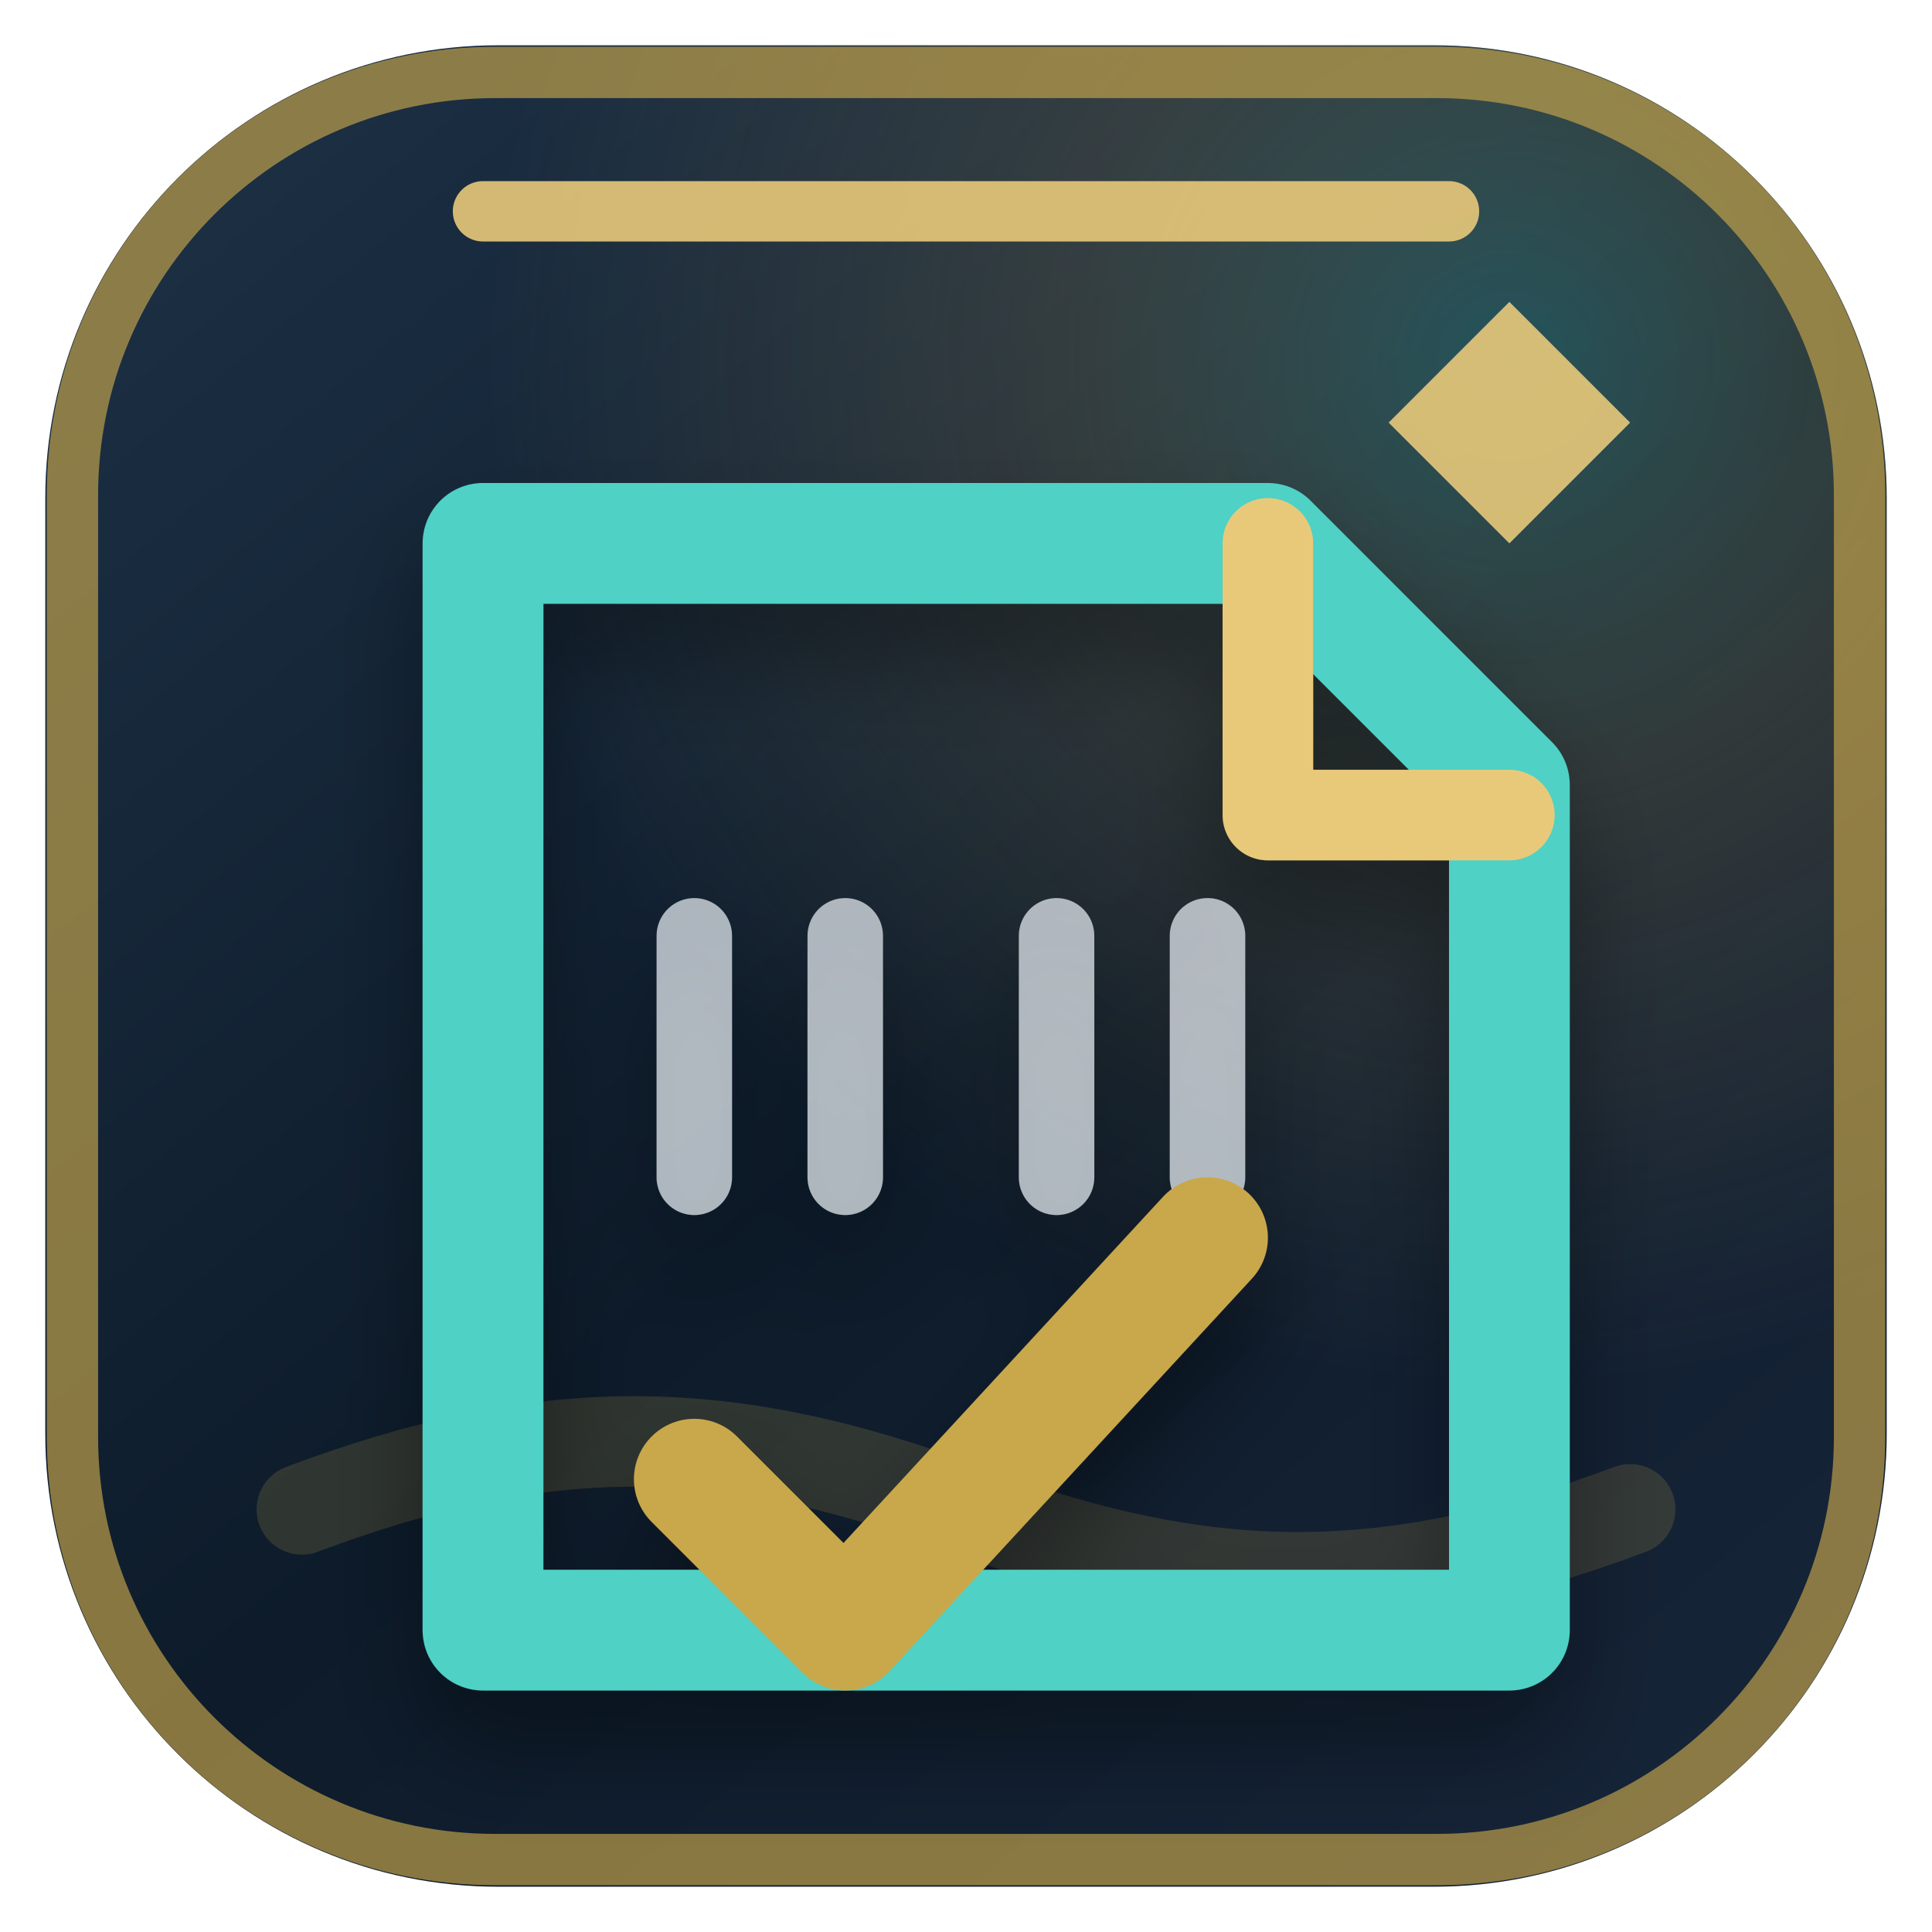
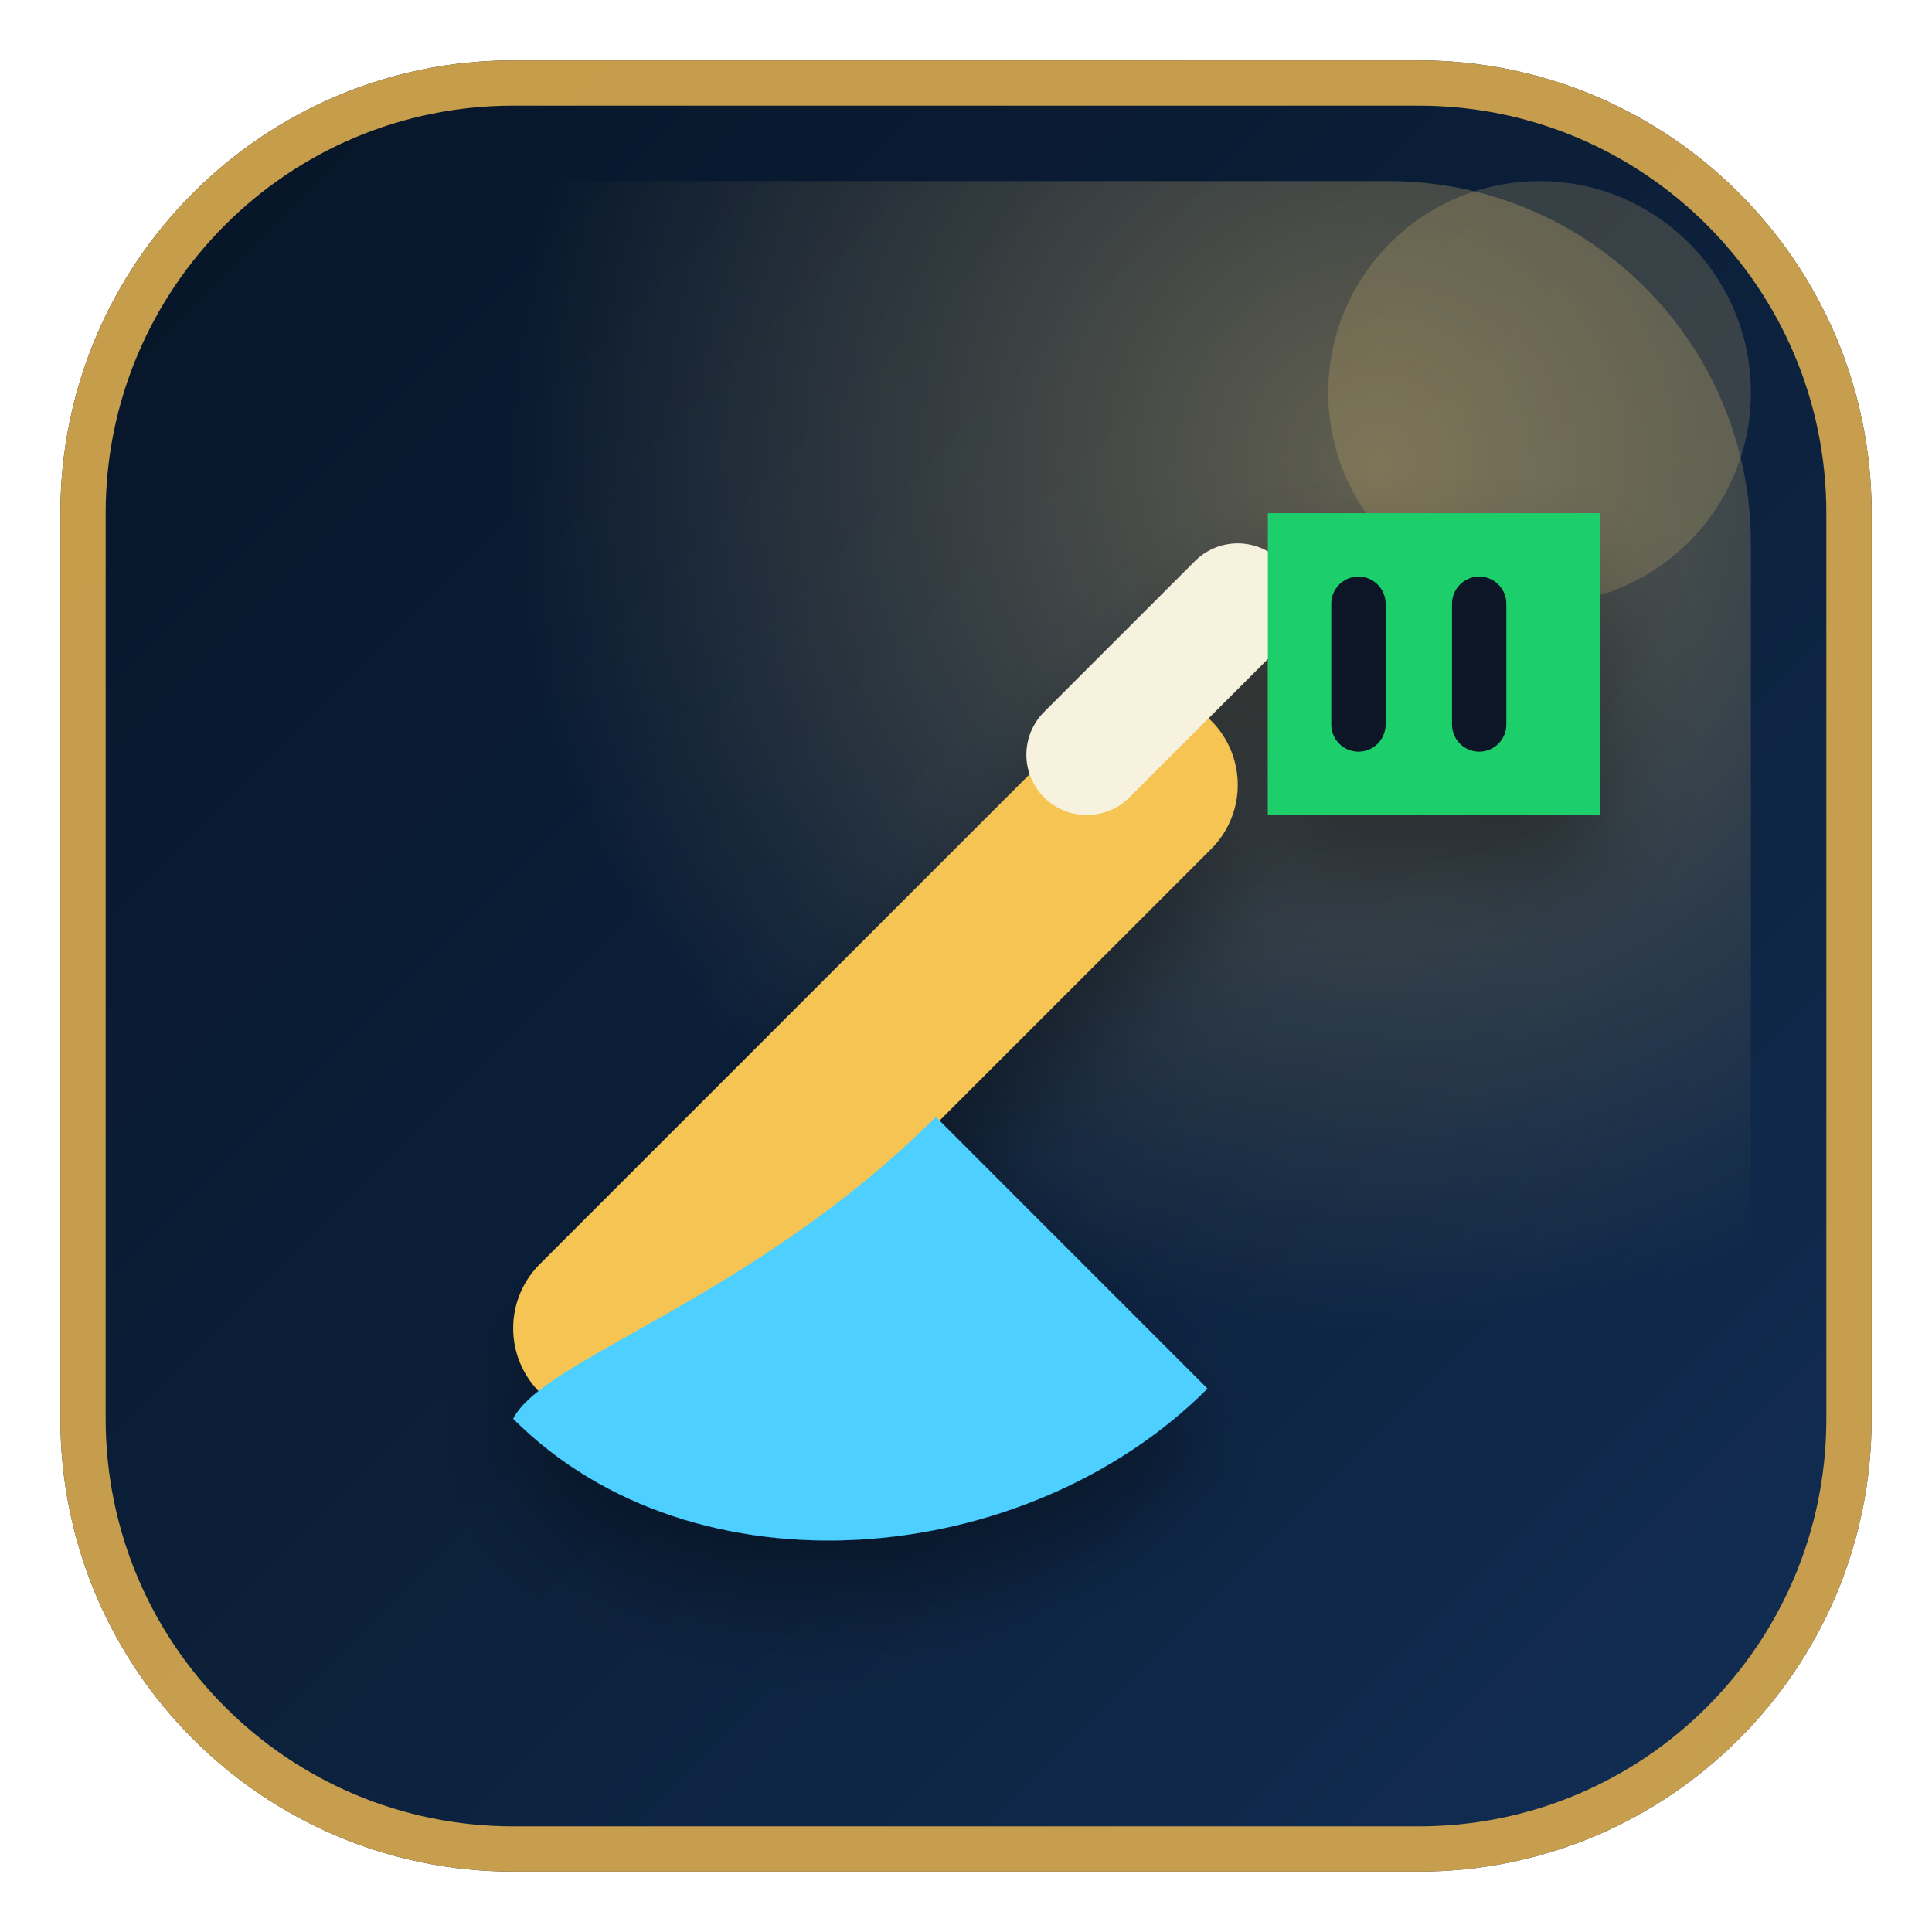
- <svg xmlns="http://www.w3.org/2000/svg" viewBox="0 0 64 64" role="img" aria-label="Saneamento NCM — símbolo BIF">
+ <svg xmlns="http://www.w3.org/2000/svg" viewBox="0 0 64 64" role="img" aria-label="saneamento-ncm">
  <defs>
-     <linearGradient id="bg" x1="10" y1="5" x2="56" y2="60" gradientUnits="userSpaceOnUse">
-       <stop offset="0" stop-color="#1b2e42" />
-       <stop offset="0.52" stop-color="#0d1b2a" />
-       <stop offset="1" stop-color="#162438" />
+     <linearGradient id="bg" x1="0" y1="0" x2="1" y2="1">
+       <stop offset="0" stop-color="#071426" />
+       <stop offset="0.62" stop-color="#0d2340" />
+       <stop offset="1" stop-color="#132f57" />
    </linearGradient>
-     <radialGradient id="glow" cx="50" cy="12" r="34" gradientUnits="userSpaceOnUse">
-       <stop offset="0" stop-color="#4fd1c5" stop-opacity="0.30" />
-       <stop offset="0.45" stop-color="#e8c97a" stop-opacity="0.15" />
-       <stop offset="1" stop-color="#e8c97a" stop-opacity="0" />
+     <radialGradient id="glow" cx="76%" cy="18%" r="55%">
+       <stop offset="0" stop-color="#ffd67a" stop-opacity="0.35" />
+       <stop offset="1" stop-color="#ffd67a" stop-opacity="0" />
    </radialGradient>
-     <filter id="soft" x="-20%" y="-20%" width="140%" height="140%">
-       <feDropShadow dx="0" dy="2" stdDeviation="1.6" flood-color="#000000" flood-opacity="0.35" />
+     <filter id="shadow" x="-20%" y="-20%" width="140%" height="140%">
+       <feDropShadow dx="0" dy="2" stdDeviation="1.6" flood-color="#000" flood-opacity="0.34" />
    </filter>
  </defs>
-   <rect x="1.5" y="1.5" width="61" height="61" rx="15" fill="url(#bg)" />
-   <rect x="1.5" y="1.5" width="61" height="61" rx="15" fill="url(#glow)" />
-   <rect x="2.4" y="2.4" width="59.2" height="59.2" rx="14" fill="none" stroke="#c9a84c" stroke-opacity="0.65" stroke-width="1.7" />
-   <path d="M16 7h32" stroke="#e8c97a" stroke-opacity="0.9" stroke-width="2" stroke-linecap="round" />
-   <path d="M50 10l4 4-4 4-4-4z" fill="#e8c97a" fill-opacity="0.9" />
-   <path d="M10 50c8-3 14-3 22 0s14 3 22 0" fill="none" stroke="#c9a84c" stroke-opacity="0.18" stroke-width="3" stroke-linecap="round" />
-   <g filter="url(#soft)" stroke-linecap="round" stroke-linejoin="round">
-     <path d="M16 18h26l8 8v28H16z" fill="none" stroke="#4fd1c5" stroke-width="4" stroke-linejoin="round" />
-     <path d="M42 18v9h8" fill="none" stroke="#e8c97a" stroke-width="3" stroke-linejoin="round" />
-     <path d="M23 31v8M28 31v8M35 31v8M40 31v8" stroke="#e8edf3" stroke-opacity=".72" stroke-width="2.5" stroke-linecap="round" />
-     <path d="M23 49l5 5 12-13" fill="none" stroke="#c9a84c" stroke-width="4" stroke-linecap="round" stroke-linejoin="round" />
+   <rect x="2" y="2" width="60" height="60" rx="15" fill="url(#bg)" />
+   <rect x="2.75" y="2.75" width="58.5" height="58.5" rx="14.25" fill="none" stroke="#d6a84e" stroke-width="1.5" opacity="0.92" />
+   <rect x="6" y="6" width="52" height="52" rx="12" fill="url(#glow)" />
+   <circle cx="51" cy="13" r="7" fill="#ffd67a" opacity="0.18" />
+   <g filter="url(#shadow)">
+     <path d="M20 44l18-18" stroke="#f6c453" stroke-width="6" stroke-linecap="round" />
+     <path d="M36 25l5-5" stroke="#f7f2de" stroke-width="4" stroke-linecap="round" />
+     <path d="M17 47c6 6 17 5 23-1l-9-9c-6 6-13 8-14 10z" fill="#4dd0ff" />
+     <path d="M42 17h11v10H42z" fill="#1fcf6b" />
+     <path d="M45 20v4M49 20v4" stroke="#071426" stroke-width="1.8" stroke-linecap="round" />
  </g>
</svg>
